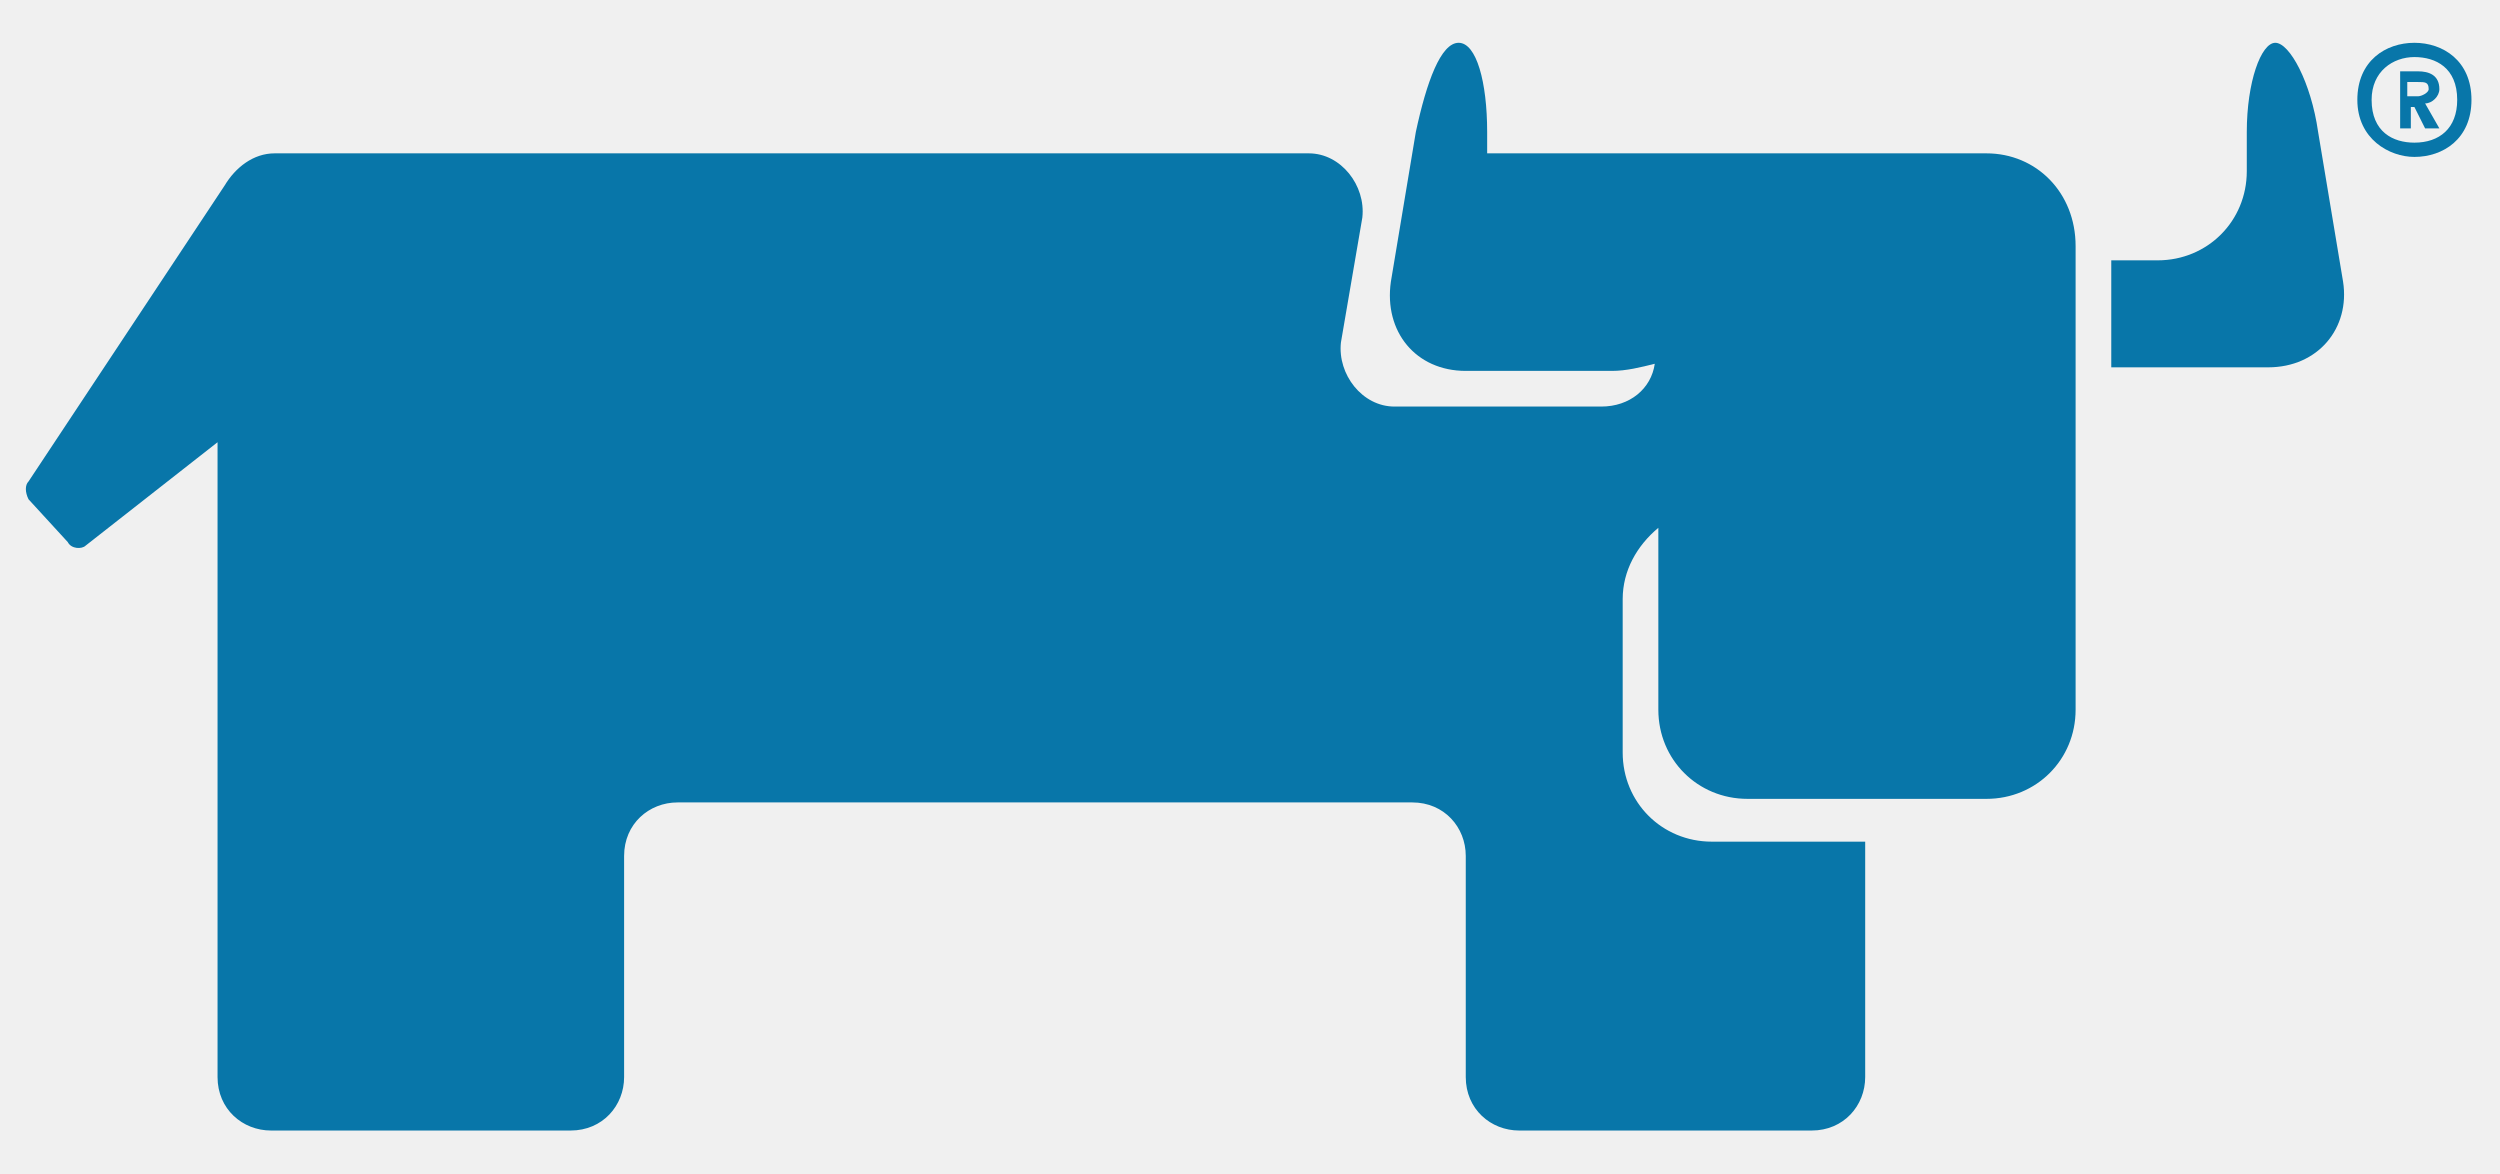
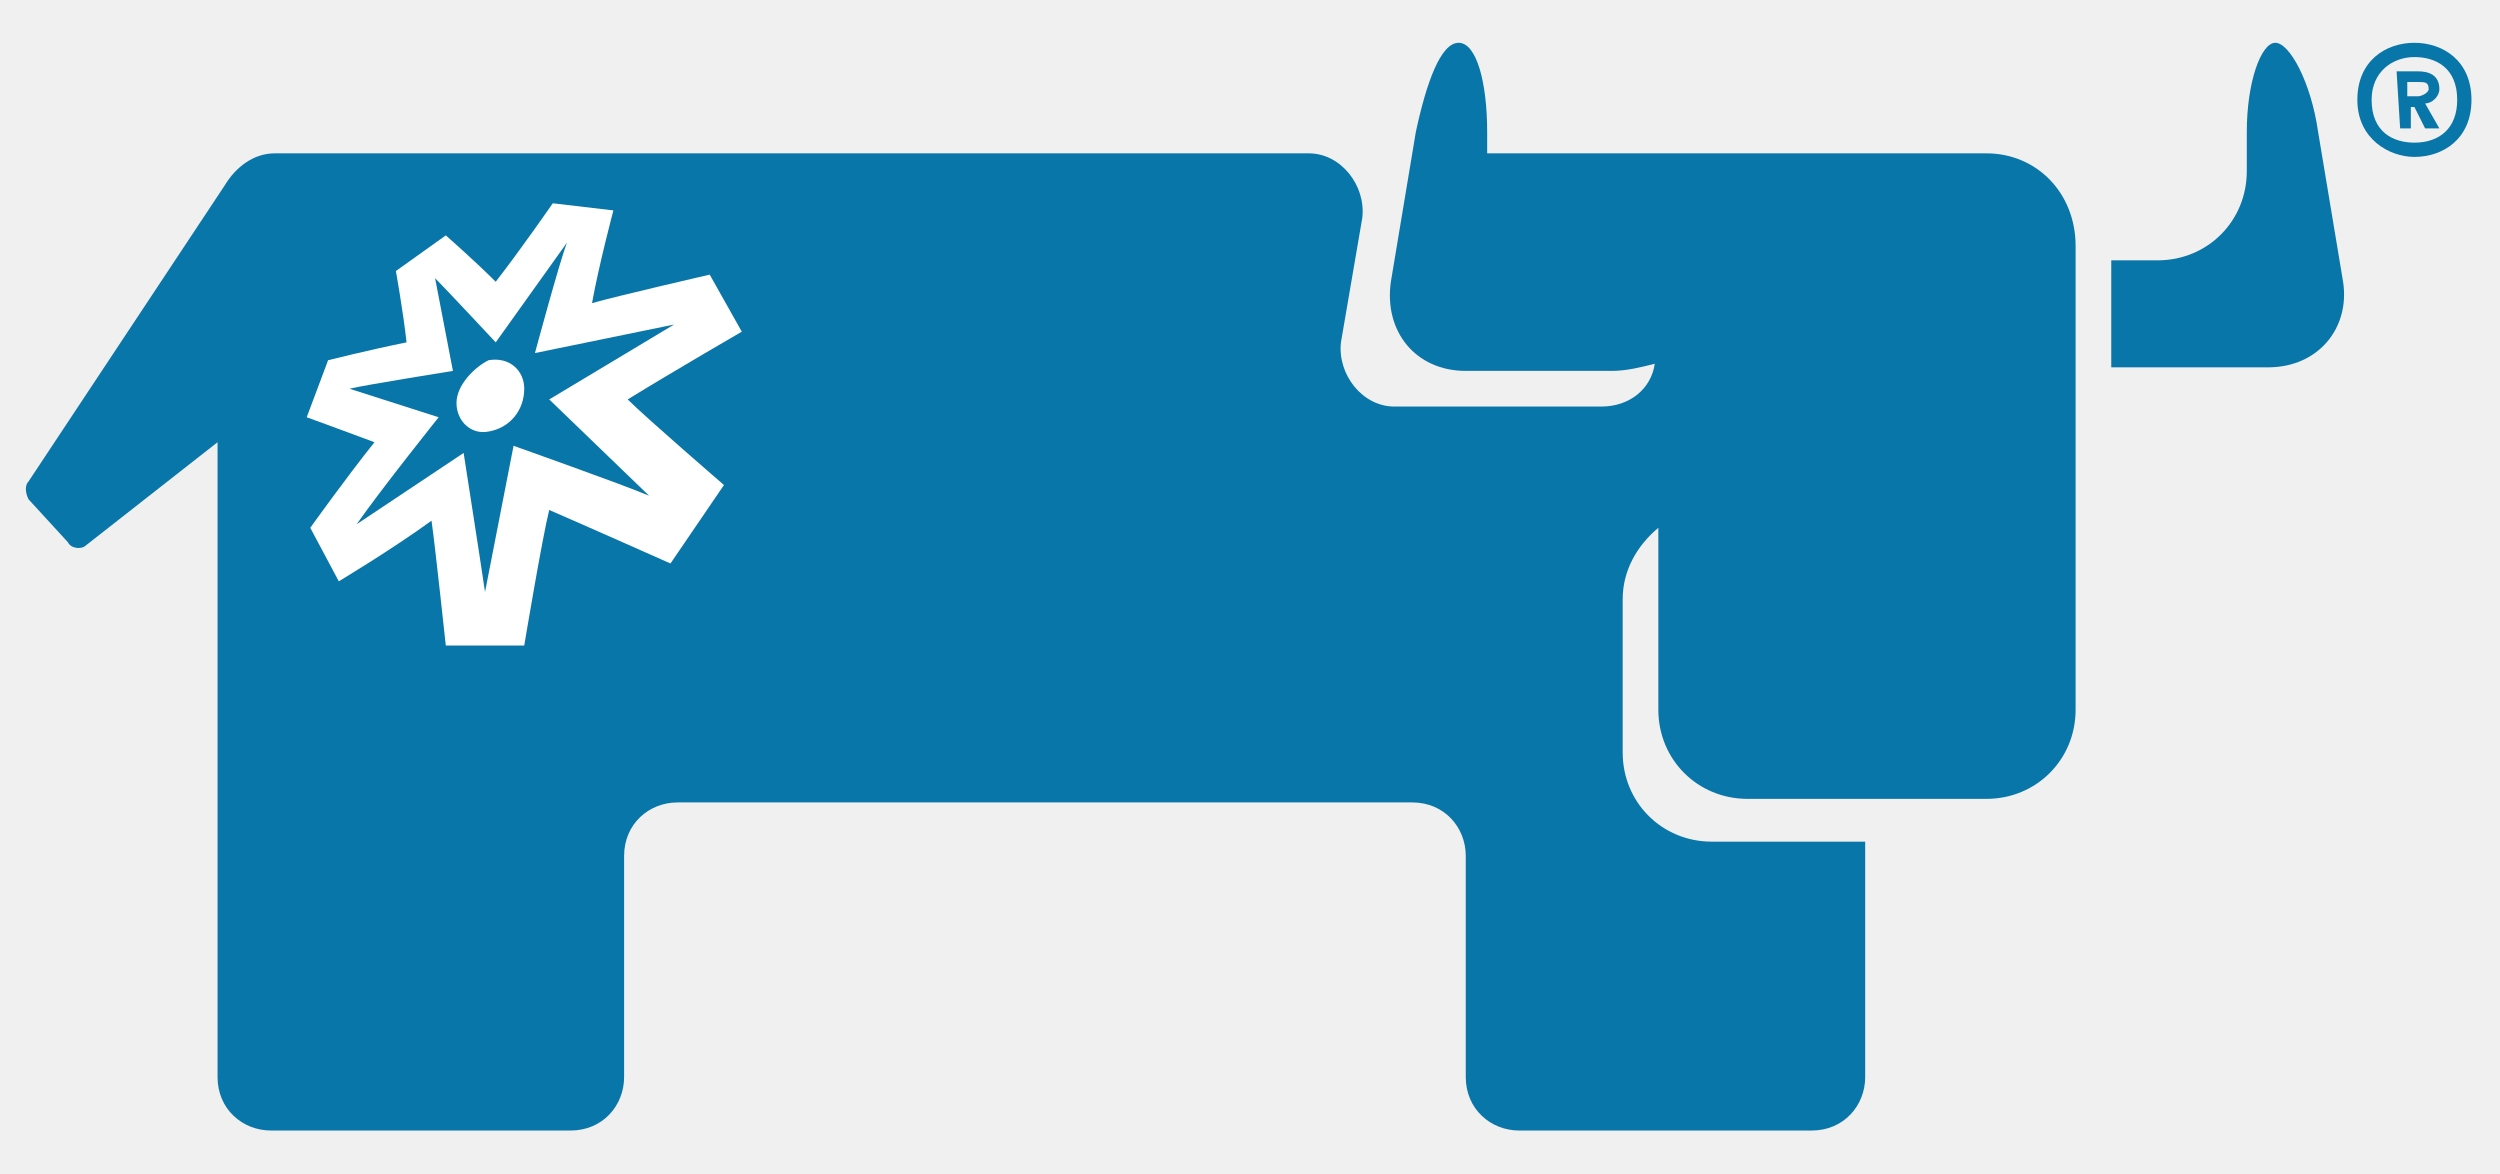
<svg xmlns="http://www.w3.org/2000/svg" version="1.1" id="Layer_1" x="0px" y="0px" viewBox="0 0 70.1 32.9" style="enable-background:new 0 0 70.1 32.9;" xml:space="preserve">
  <style type="text/css">
	.st0{fill:#0876A9;}
+ 	.st1{fill:#FFFFFF;}
</style>
  <g>
    <g>
      <path class="st0" d="M65.7,7.9L65,3.7c-0.2-1.4-0.8-2.5-1.2-2.5c-0.4,0-0.8,1.1-0.8,2.5v1.1c0,1.4-1.1,2.5-2.5,2.5h-1.1    c-0.1,0-0.2,0-0.2,0v3c0.1,0,0.2,0,0.2,0h4.2C65,10.3,65.9,9.2,65.7,7.9" />
      <path class="st0" d="M55.7,4.3H49c-0.1,0-0.1,0-0.2,0h-6.9c-0.1,0-0.2,0-0.2,0V3.7c0-1.4-0.3-2.5-0.8-2.5S40,2.3,39.7,3.7L39,7.9    c-0.2,1.4,0.7,2.5,2.1,2.5h4.1c0.4,0,0.8-0.1,1.2-0.2c-0.1,0.7-0.7,1.2-1.5,1.2h-5.8c-0.9,0-1.6-0.9-1.5-1.8l0.6-3.5    c0.1-0.9-0.6-1.8-1.5-1.8h-29c-0.6,0-1.1,0.4-1.4,0.9l-5.5,8.3c-0.1,0.1-0.1,0.3,0,0.5l1.1,1.2c0.1,0.2,0.4,0.2,0.5,0.1l3.7-2.9    v17.8c0,0.9,0.7,1.5,1.5,1.5H16c0.9,0,1.5-0.7,1.5-1.5V24c0-0.9,0.7-1.5,1.5-1.5h20.6c0.9,0,1.5,0.7,1.5,1.5v6.2    c0,0.9,0.7,1.5,1.5,1.5h8.2c0.9,0,1.5-0.7,1.5-1.5v-6.6H48c-1.4,0-2.5-1.1-2.5-2.5v-4.3c0-0.8,0.4-1.5,1-2v5.1    c0,1.4,1.1,2.5,2.5,2.5h6.7c1.4,0,2.5-1.1,2.5-2.5v-13C58.2,5.4,57.1,4.3,55.7,4.3" />
    </g>
    <g>
-       <path class="st0" d="M66.1,2.8c0-1.1,0.8-1.6,1.6-1.6c0.8,0,1.6,0.5,1.6,1.6c0,1.1-0.8,1.6-1.6,1.6C67,4.4,66.1,3.9,66.1,2.8z     M68.9,2.8c0-0.9-0.6-1.2-1.2-1.2s-1.2,0.4-1.2,1.2c0,0.9,0.6,1.2,1.2,1.2C68.4,4,68.9,3.6,68.9,2.8z M67.2,2h0.6    c0.3,0,0.6,0.1,0.6,0.5c0,0.2-0.2,0.4-0.4,0.4l0.4,0.7H68l-0.3-0.6h-0.1v0.6h-0.3V2L67.2,2z M67.8,2.7c0.1,0,0.3-0.1,0.3-0.2    c0-0.2-0.1-0.2-0.3-0.2h-0.3v0.4H67.8z" />
+       <path class="st0" d="M66.1,2.8c0-1.1,0.8-1.6,1.6-1.6c0.8,0,1.6,0.5,1.6,1.6s-0.8,1.6-1.6,1.6C67,4.4,66.1,3.9,66.1,2.8z     M68.9,2.8c0-0.9-0.6-1.2-1.2-1.2S66.5,2,66.5,2.8c0,0.9,0.6,1.2,1.2,1.2C68.4,4,68.9,3.6,68.9,2.8z M67.2,2h0.6    c0.3,0,0.6,0.1,0.6,0.5c0,0.2-0.2,0.4-0.4,0.4l0.4,0.7H68L67.7,3h-0.1v0.6h-0.3L67.2,2L67.2,2z M67.8,2.7c0.1,0,0.3-0.1,0.3-0.2    c0-0.2-0.1-0.2-0.3-0.2h-0.3v0.4H67.8z" />
    </g>
  </g>
+   <g>
+     <path class="st1" d="M19.9,7.7c0,0-2.6,0.6-3.3,0.8c0.2-1.1,0.6-2.6,0.6-2.6l-1.7-0.2c0,0-0.9,1.3-1.6,2.2   c-0.6-0.6-1.4-1.3-1.4-1.3l-1.4,1c0,0,0.2,1.1,0.3,2c-1,0.2-2.2,0.5-2.2,0.5l-0.6,1.6c0,0,1.1,0.4,1.9,0.7c-0.8,1-1.8,2.4-1.8,2.4   l0.8,1.5c0,0,1.5-0.9,2.6-1.7c0.1,0.7,0.4,3.5,0.4,3.5l2.2,0c0,0,0.5-3,0.7-3.8c0.7,0.3,3.4,1.5,3.4,1.5l1.5-2.2   c0,0-2.2-1.9-2.7-2.4c1.3-0.8,3.2-1.9,3.2-1.9L19.9,7.7z M18.9,9.1l-3.5,2.1l2.8,2.7c-0.7-0.3-3.8-1.4-3.8-1.4l-0.8,4.1   c-0.1-0.7-0.6-3.9-0.6-3.9l-3,2c0.7-1,2.3-3,2.3-3l-2.5-0.8c0.4-0.1,2.9-0.5,2.9-0.5l-0.5-2.6c0.3,0.3,1.7,1.8,1.7,1.8l2-2.8   C15.7,7.3,15,9.9,15,9.9L18.9,9.1z" />
+     <path class="st1" d="M12.8,11.3c0,0.5,0.4,0.9,0.9,0.8c0.6-0.1,1-0.6,1-1.2c0-0.5-0.4-0.9-1-0.8C13.3,10.3,12.8,10.8,12.8,11.3" />
+   </g>
</svg>
